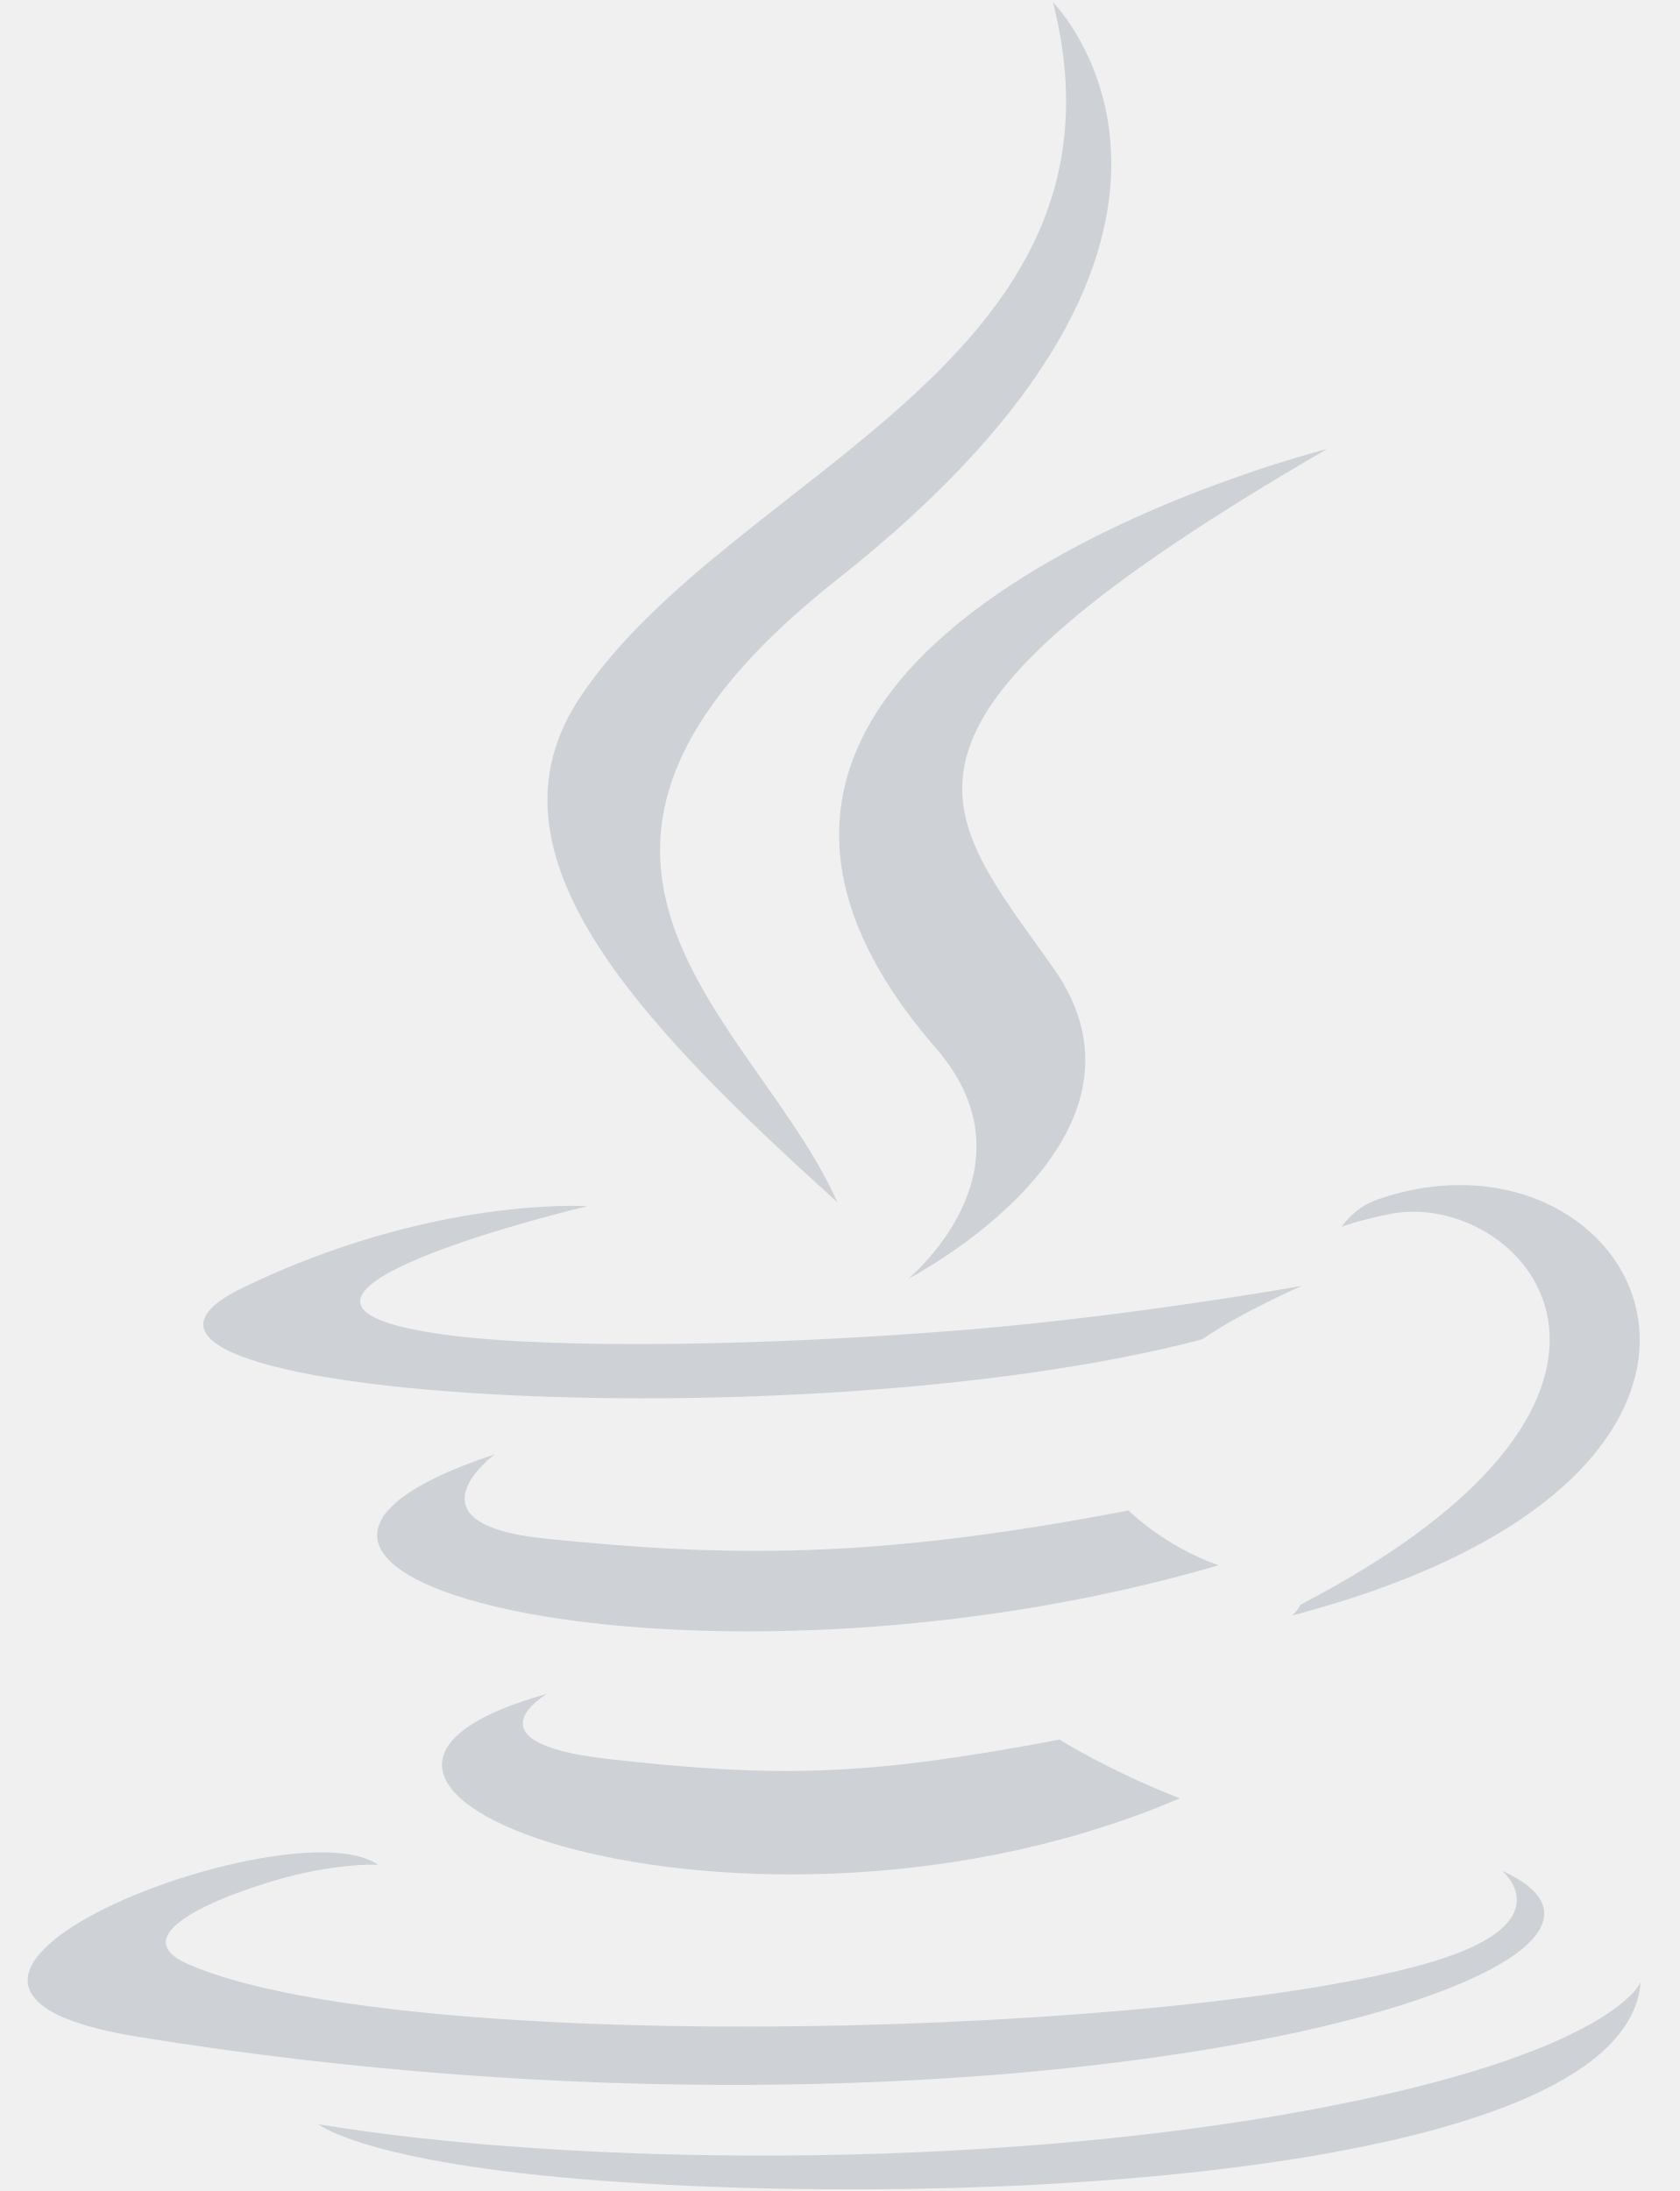
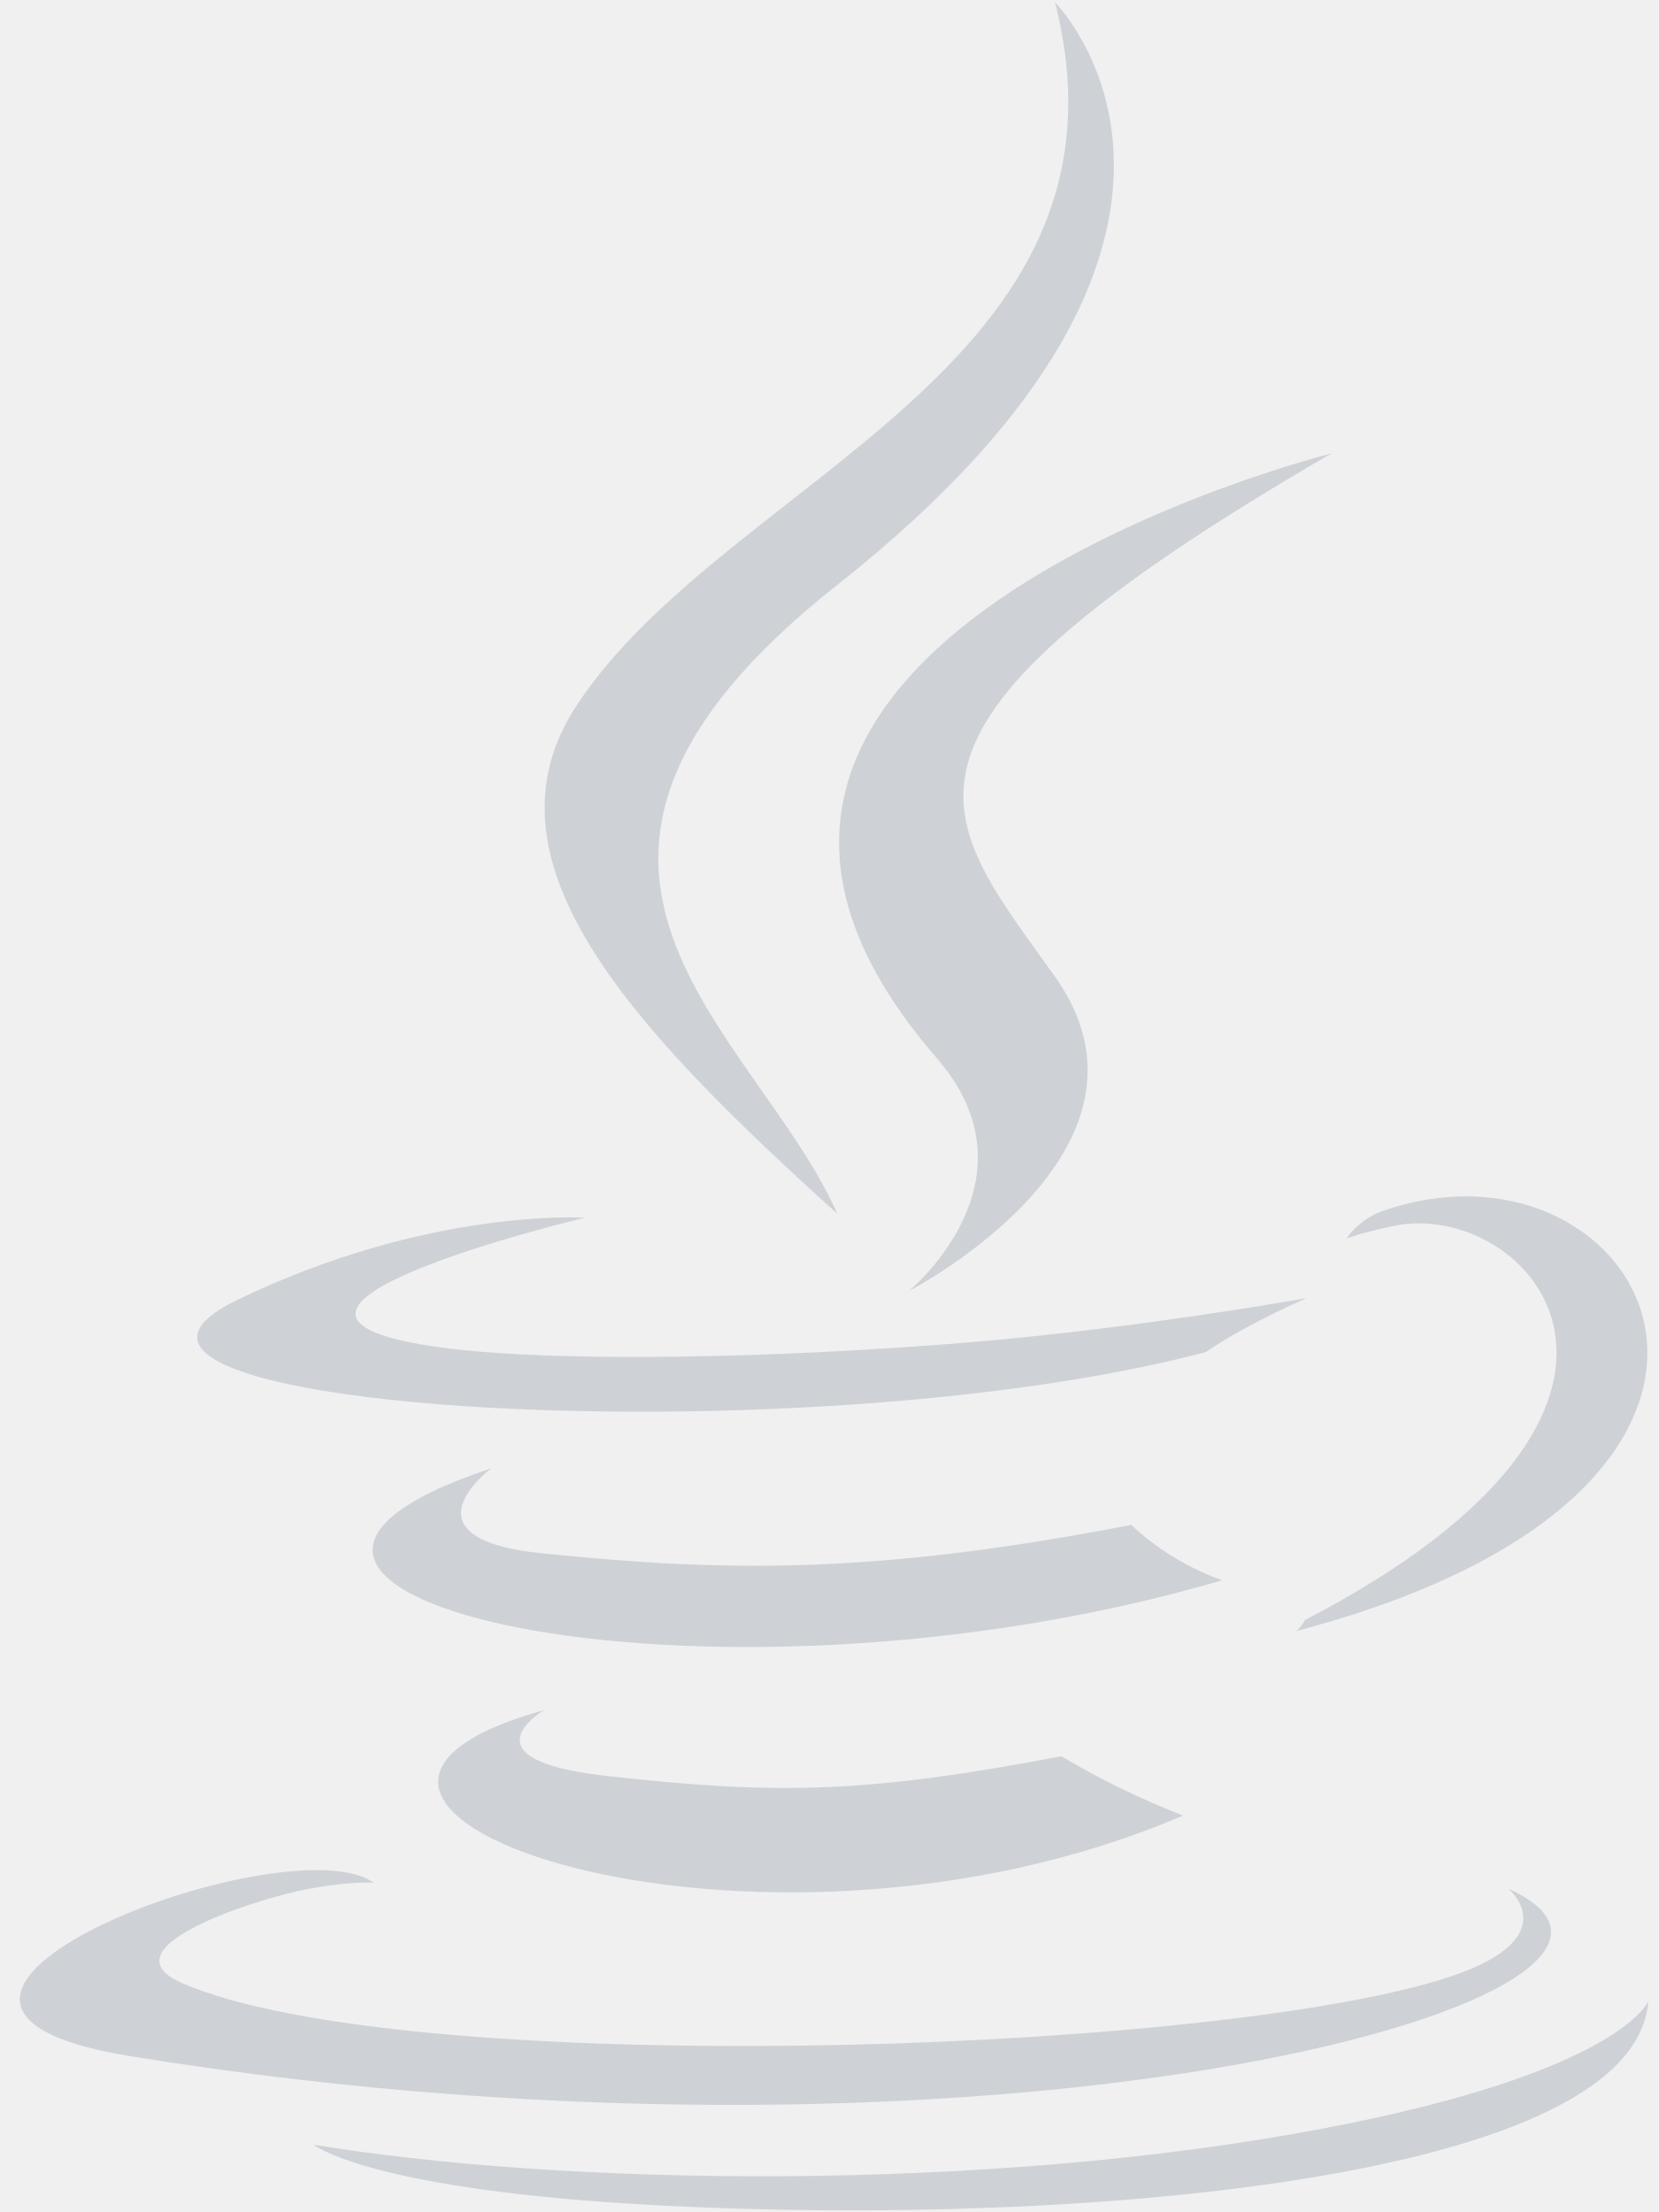
- <svg xmlns="http://www.w3.org/2000/svg" width="46" height="60" viewBox="0 0 46 60" fill="none">
-   <g opacity="0.15" clip-path="url(#clip0)">
-     <path d="M14.983 46.383C14.983 46.383 12.695 47.713 16.612 48.164C21.358 48.705 23.784 48.628 29.014 47.638C29.014 47.638 30.389 48.5 32.309 49.247C20.585 54.272 5.774 48.956 14.983 46.383ZM13.551 39.825C13.551 39.825 10.984 41.725 14.904 42.131C19.974 42.654 23.978 42.697 30.906 41.363C30.906 41.363 31.864 42.334 33.371 42.865C19.195 47.011 3.406 43.192 13.551 39.825Z" fill="#0D2743" />
-     <path d="M25.629 28.702C28.518 32.028 24.87 35.021 24.87 35.021C24.87 35.021 32.206 31.234 28.837 26.492C25.691 22.07 23.277 19.873 36.34 12.297C36.34 12.297 15.836 17.418 25.629 28.702" fill="#0D2743" />
-     <path d="M41.136 51.233C41.136 51.233 42.83 52.628 39.271 53.708C32.503 55.758 11.103 56.377 5.158 53.79C3.021 52.86 7.029 51.57 8.289 51.299C9.604 51.014 10.355 51.067 10.355 51.067C7.979 49.393 -5.006 54.355 3.76 55.775C27.665 59.652 47.337 54.03 41.136 51.233ZM16.084 33.031C16.084 33.031 5.199 35.617 12.23 36.556C15.198 36.953 21.116 36.863 26.628 36.401C31.133 36.021 35.656 35.213 35.656 35.213C35.656 35.213 34.068 35.894 32.919 36.678C21.865 39.586 0.511 38.233 6.658 35.259C11.857 32.746 16.085 33.031 16.085 33.031H16.084ZM35.611 43.946C46.848 38.107 41.653 32.496 38.026 33.252C37.138 33.437 36.741 33.597 36.741 33.597C36.741 33.597 37.071 33.08 37.702 32.856C44.876 30.334 50.393 40.295 35.386 44.24C35.386 44.24 35.56 44.085 35.611 43.946Z" fill="#0D2743" />
-     <path d="M28.837 0.064C28.837 0.064 35.06 6.29 22.934 15.862C13.211 23.541 20.717 27.919 22.931 32.922C17.255 27.801 13.089 23.293 15.884 19.098C19.985 12.938 31.348 9.953 28.837 0.064" fill="#0D2743" />
-     <path d="M17.188 59.768C27.974 60.459 44.537 59.385 44.929 54.282C44.929 54.282 44.175 56.217 36.015 57.753C26.809 59.485 15.455 59.283 8.721 58.173C8.721 58.173 10.099 59.314 17.188 59.768" fill="#0D2743" />
+ <svg xmlns="http://www.w3.org/2000/svg" xmlns:xlink="http://www.w3.org/1999/xlink" width="45" height="60" viewBox="0 0 45 60" fill="none">
+   <style>
+ svg .img {
+ opacity: 0;
+ transition-duration: 0.5s;
+ }
+ svg .img:hover {
+ opacity: 1;
+ transition-duration: 0.3s;
+ }
+ </style>
+   <g opacity="0.15">
+     <path d="M14.764 46.383C14.764 46.383 12.475 47.713 16.392 48.164C21.139 48.705 23.564 48.628 28.794 47.638C28.794 47.638 30.169 48.5 32.09 49.247C20.365 54.272 5.554 48.956 14.764 46.383V46.383ZM13.331 39.825C13.331 39.825 10.764 41.725 14.684 42.131C19.754 42.654 23.758 42.697 30.686 41.363C30.686 41.363 31.644 42.334 33.151 42.865C18.975 47.011 3.186 43.192 13.331 39.825" fill="#0D2743" />
+     <path d="M25.41 28.702C28.299 32.028 24.651 35.021 24.651 35.021C24.651 35.021 31.986 31.234 28.617 26.492C25.471 22.07 23.058 19.873 36.12 12.297C36.12 12.297 15.617 17.418 25.41 28.702" fill="#0D2743" />
+     <path d="M40.916 51.233C40.916 51.233 42.61 52.628 39.051 53.708C32.283 55.758 10.883 56.377 4.939 53.79C2.802 52.86 6.809 51.57 8.07 51.299C9.384 51.014 10.136 51.067 10.136 51.067C7.759 49.393 -5.226 54.355 3.54 55.775C27.445 59.652 47.117 54.03 40.916 51.233ZM15.865 33.031C15.865 33.031 4.98 35.617 12.01 36.556C14.979 36.953 20.896 36.863 26.408 36.401C30.913 36.021 35.437 35.213 35.437 35.213C35.437 35.213 33.848 35.894 32.699 36.678C21.645 39.586 0.291 38.233 6.439 35.259C11.638 32.746 15.865 33.031 15.865 33.031H15.865ZM35.392 43.946C46.629 38.107 41.433 32.496 37.807 33.252C36.918 33.437 36.522 33.597 36.522 33.597C36.522 33.597 36.852 33.08 37.482 32.856C44.656 30.334 50.173 40.295 35.166 44.24C35.166 44.24 35.34 44.085 35.392 43.946" fill="#0D2743" />
+     <path d="M28.617 0.064C28.617 0.064 34.84 6.29 22.715 15.862C12.992 23.541 20.498 27.919 22.711 32.922C17.035 27.801 12.87 23.293 15.664 19.098C19.766 12.938 31.128 9.953 28.617 0.064" fill="#0D2743" />
+     <path d="M16.968 59.768C27.754 60.459 44.317 59.385 44.71 54.282C44.71 54.282 43.956 56.217 35.796 57.753C26.59 59.485 15.235 59.283 8.501 58.173C8.501 58.173 9.88 59.314 16.969 59.768" fill="#0D2743" />
  </g>
-   <defs>
-     <clipPath id="clip0">
-       <rect width="44.4" height="60" fill="white" transform="translate(0.667969)" />
-     </clipPath>
-   </defs>
+   <a xlink:href="https://www.java.com/en/" target="_blank" xlink:title="Java" xlink:alt="Java">
+     <g class="img">
+       <rect width="45" height="60" fill="white" opacity="0" />
+       <path d="M14.764 46.383C14.764 46.383 12.475 47.713 16.392 48.164C21.139 48.705 23.564 48.628 28.794 47.638C28.794 47.638 30.169 48.5 32.09 49.247C20.365 54.272 5.554 48.956 14.764 46.383V46.383ZM13.331 39.825C13.331 39.825 10.764 41.725 14.684 42.131C19.754 42.654 23.758 42.697 30.686 41.363C30.686 41.363 31.644 42.334 33.151 42.865C18.975 47.011 3.186 43.192 13.331 39.825" fill="#5382A1" />
+       <path d="M40.916 51.233C40.916 51.233 42.61 52.628 39.051 53.708C32.283 55.758 10.883 56.377 4.939 53.79C2.802 52.86 6.809 51.57 8.07 51.299C9.384 51.014 10.136 51.067 10.136 51.067C7.759 49.393 -5.226 54.355 3.54 55.775C27.445 59.652 47.117 54.03 40.916 51.233ZM15.865 33.031C15.865 33.031 4.98 35.617 12.01 36.556C14.979 36.953 20.896 36.863 26.408 36.401C30.913 36.021 35.437 35.213 35.437 35.213C35.437 35.213 33.848 35.894 32.699 36.678C21.645 39.586 0.291 38.233 6.439 35.259C11.638 32.746 15.865 33.031 15.865 33.031H15.865ZM35.392 43.946C46.629 38.107 41.433 32.496 37.807 33.252C36.918 33.437 36.522 33.597 36.522 33.597C36.522 33.597 36.852 33.08 37.482 32.856C44.656 30.334 50.173 40.295 35.166 44.24C35.166 44.24 35.34 44.085 35.392 43.946" fill="#5382A1" />
+       <path d="M16.968 59.768C27.754 60.459 44.317 59.385 44.71 54.282C44.71 54.282 43.956 56.217 35.796 57.753C26.59 59.485 15.235 59.283 8.501 58.173C8.501 58.173 9.88 59.314 16.969 59.768" fill="#5382A1" />
+       <path d="M25.41 28.702C28.299 32.028 24.651 35.021 24.651 35.021C24.651 35.021 31.986 31.234 28.617 26.492C25.471 22.07 23.058 19.873 36.12 12.297C36.12 12.297 15.617 17.418 25.41 28.702" fill="#E76F00" />
+       <path d="M28.617 0.064C28.617 0.064 34.84 6.29 22.715 15.862C12.992 23.541 20.498 27.919 22.711 32.922C17.035 27.801 12.87 23.293 15.664 19.098C19.766 12.938 31.128 9.953 28.617 0.064" fill="#E76F00" />
+     </g>
+   </a>
</svg>
